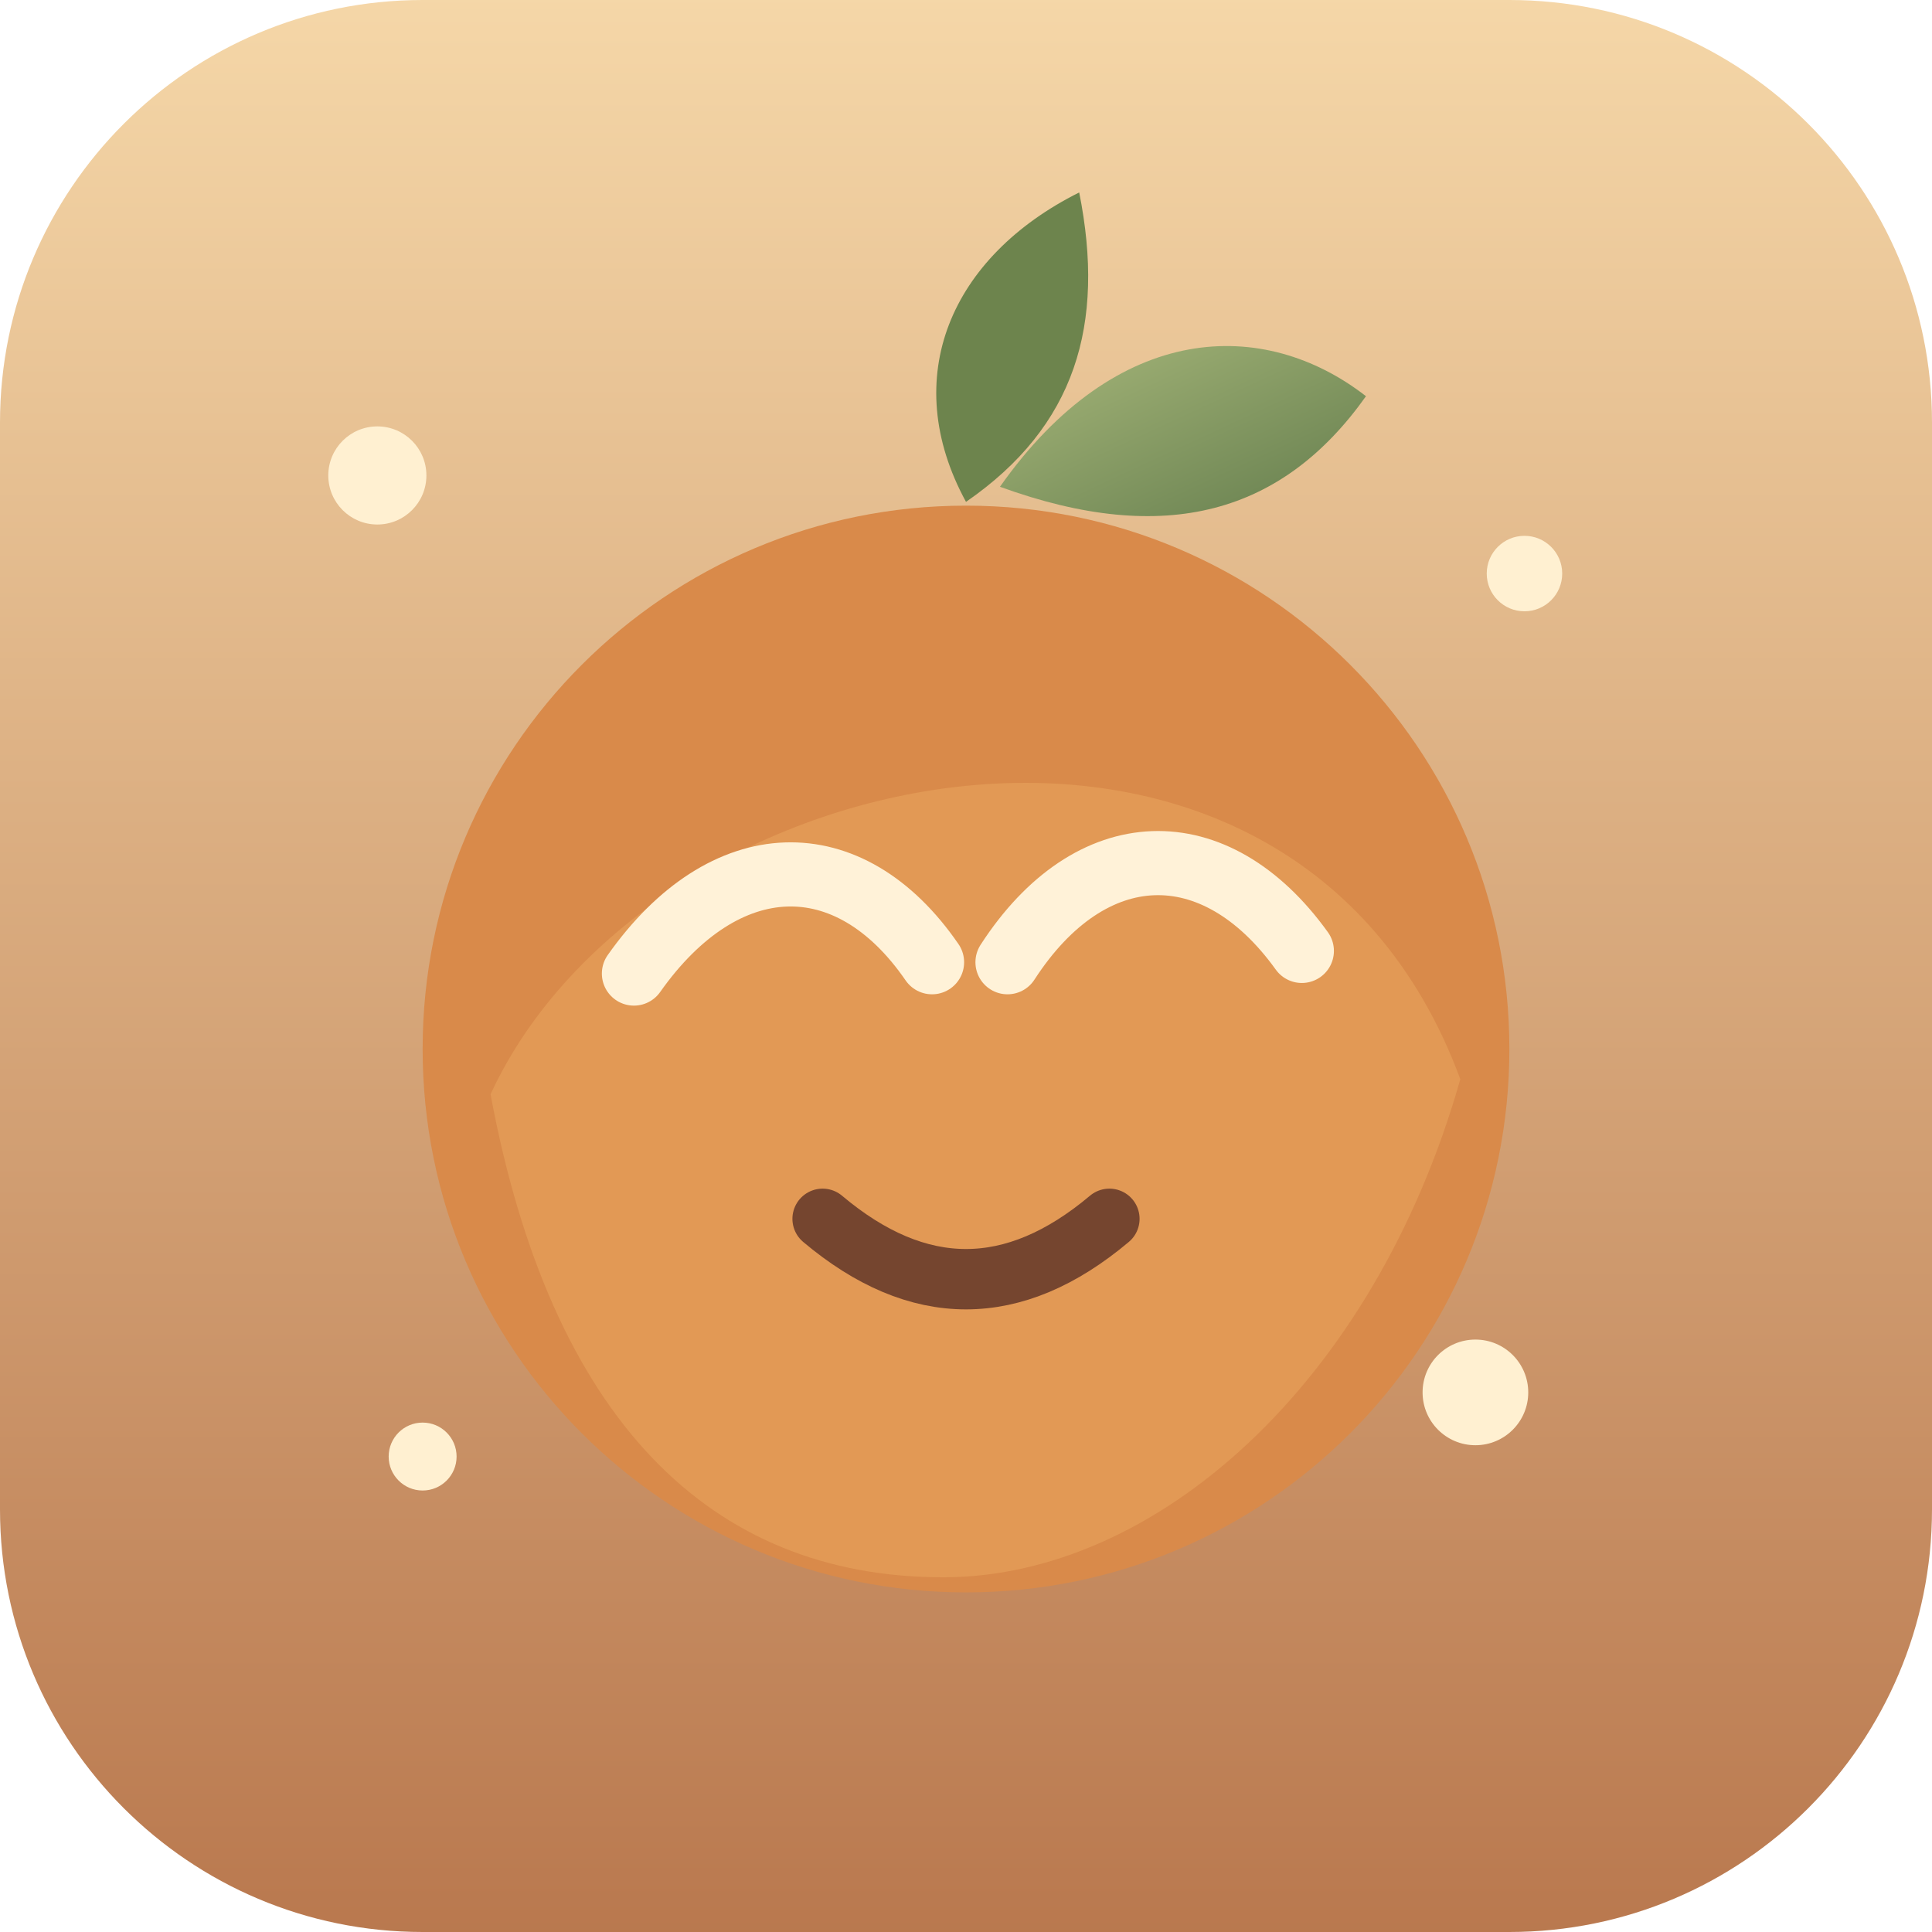
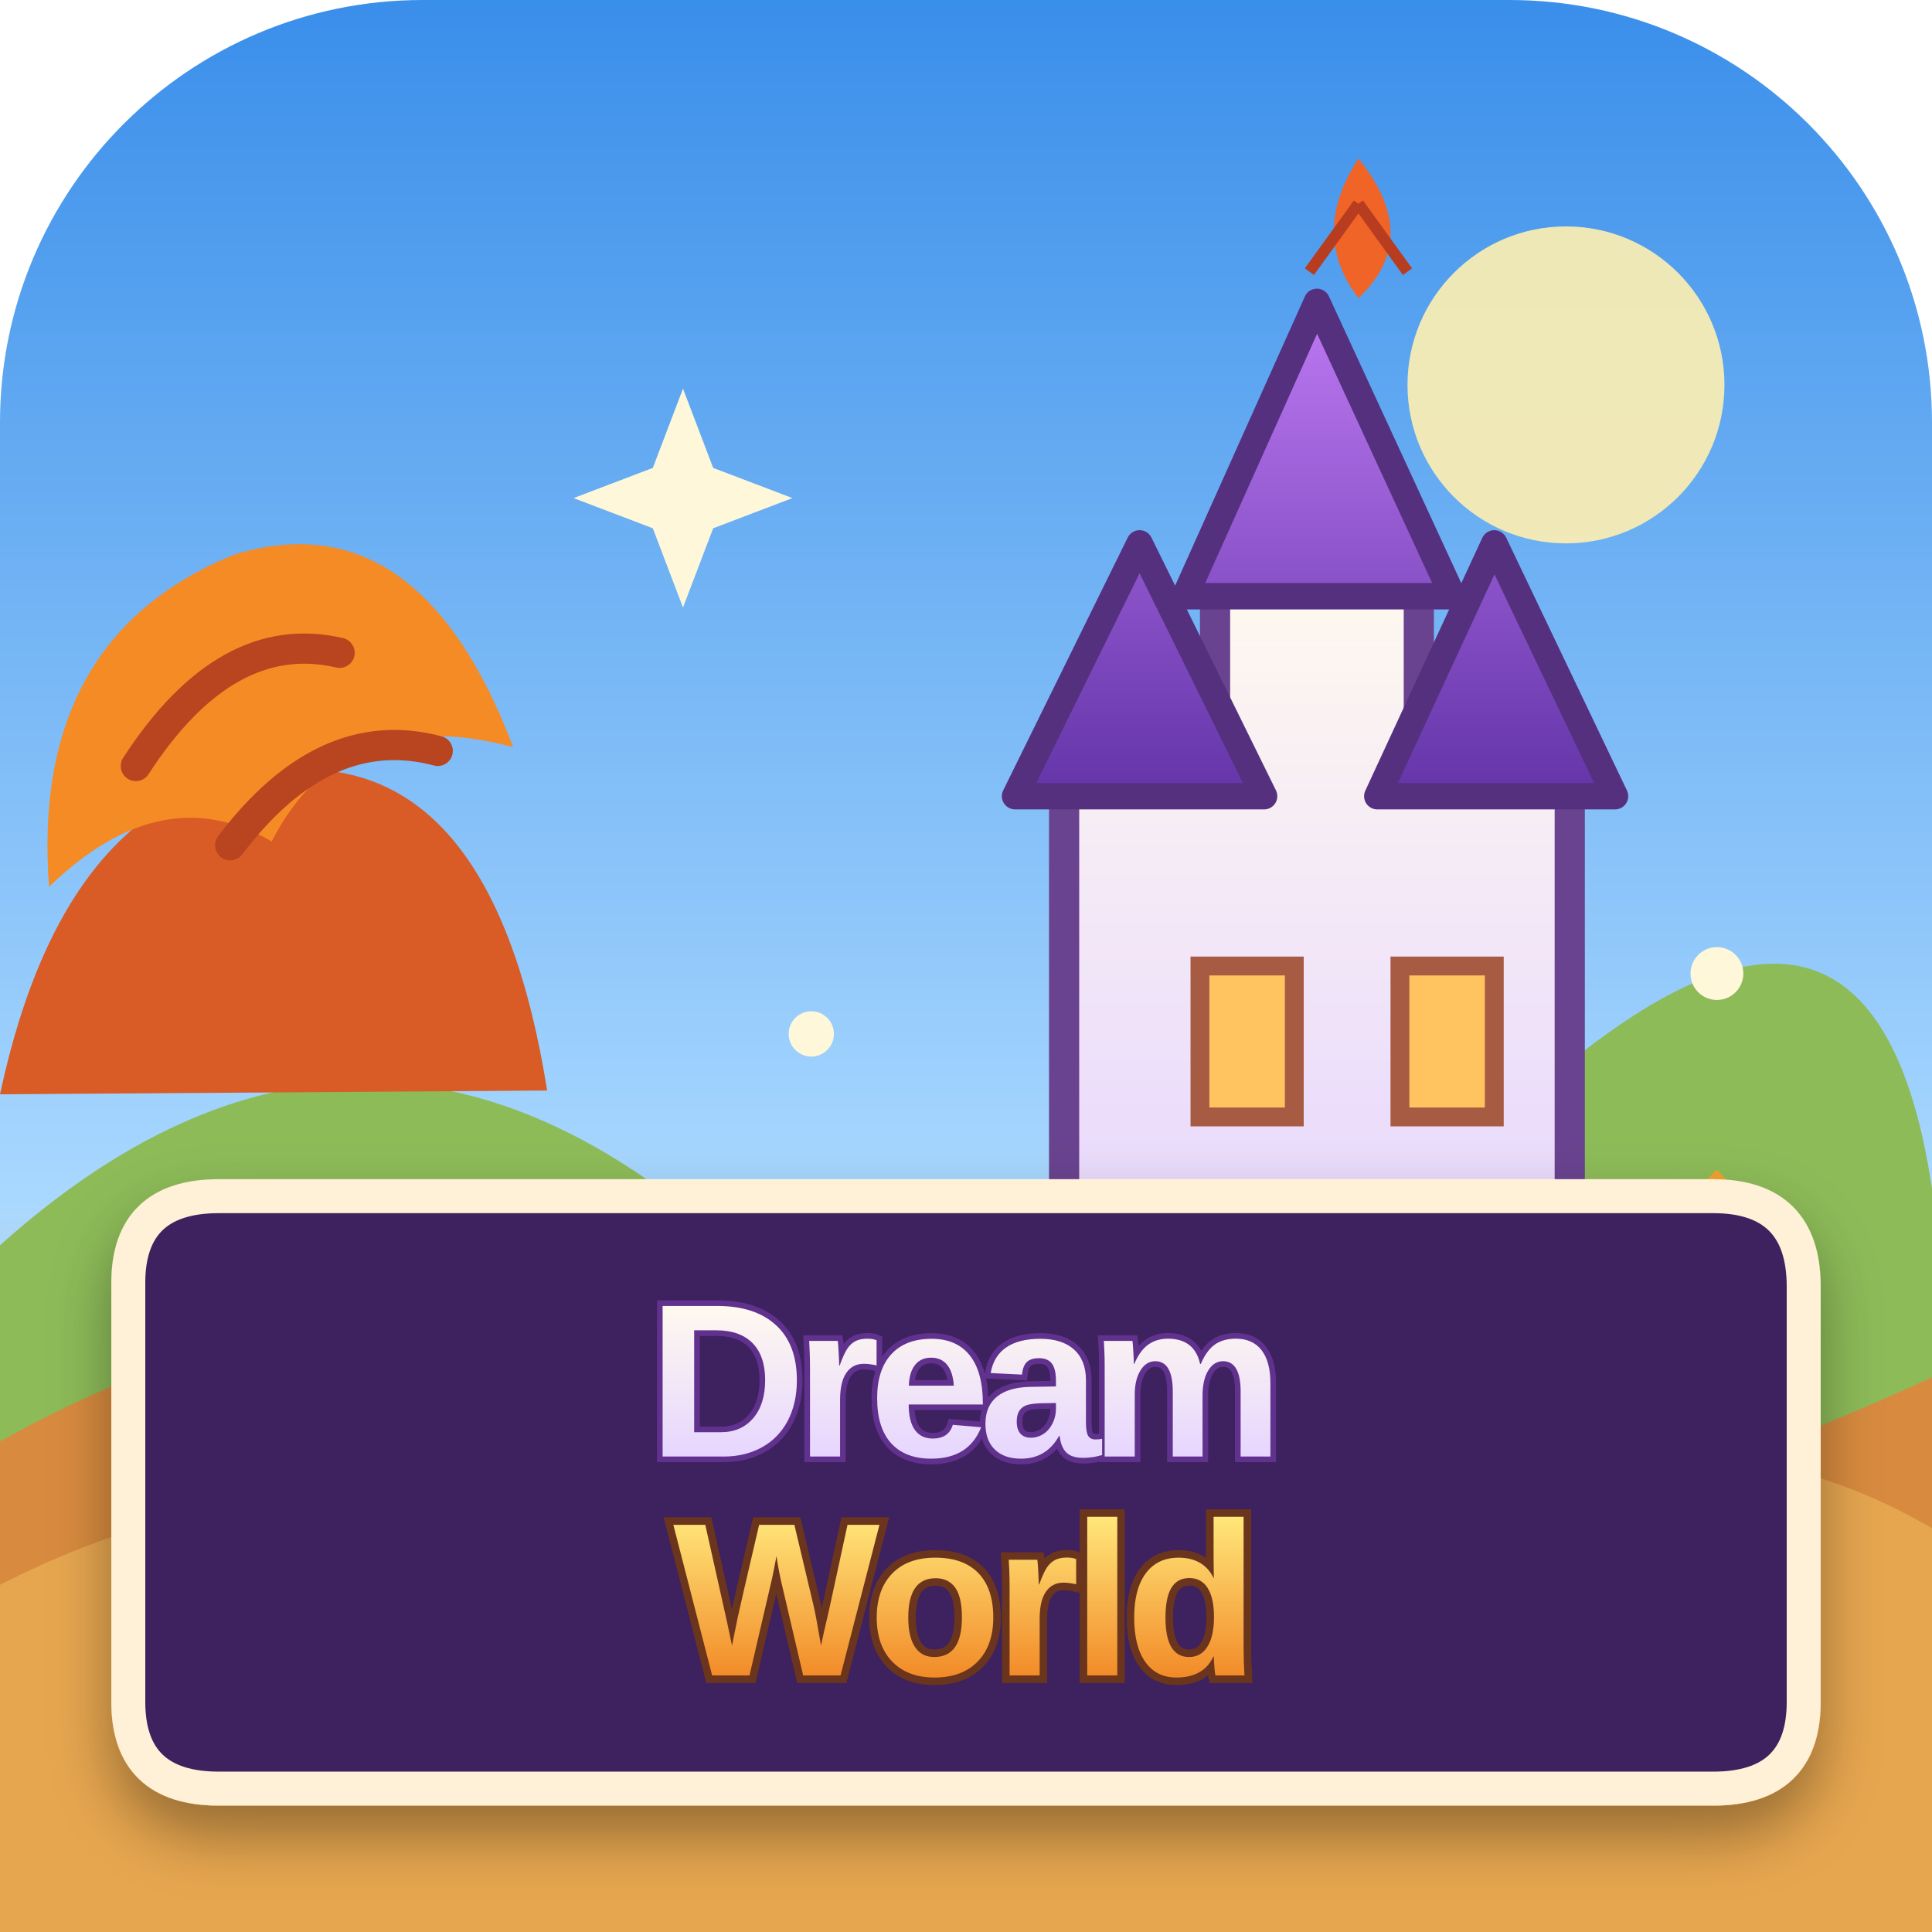
<svg xmlns="http://www.w3.org/2000/svg" viewBox="0 0 512 512">
  <defs>
-     <linearGradient id="bg" x2="0" y2="1">
-       <stop stop-color="#f5d7a8" />
-       <stop offset="1" stop-color="#b9784e" />
+     <linearGradient id="sky" x2="0" y2="1">
+       <stop stop-color="#398eea" />
+       <stop offset=".62" stop-color="#a9d8ff" />
+       <stop offset="1" stop-color="#f9c47a" />
    </linearGradient>
-     <linearGradient id="leaf" x2="1" y2="1">
-       <stop stop-color="#a7b77a" />
-       <stop offset="1" stop-color="#647d4d" />
+     <linearGradient id="gold" x2="0" y2="1">
+       <stop stop-color="#ffe77a" />
+       <stop offset="1" stop-color="#f28a28" />
    </linearGradient>
+     <linearGradient id="cream" x2="0" y2="1">
+       <stop stop-color="#fff9ef" />
+       <stop offset="1" stop-color="#e6d5ff" />
+     </linearGradient>
+     <linearGradient id="roof" x2="0" y2="1">
+       <stop stop-color="#bd79f2" />
+       <stop offset="1" stop-color="#6334a8" />
+     </linearGradient>
+     <filter id="shadow" x="-30%" y="-30%" width="160%" height="170%">
+       <feGaussianBlur in="SourceAlpha" stdDeviation="8" />
+       <feOffset dy="8" />
+       <feComponentTransfer>
+         <feFuncA type="linear" slope=".35" />
+       </feComponentTransfer>
+       <feMerge>
+         <feMergeNode />
+         <feMergeNode in="SourceGraphic" />
+       </feMerge>
+     </filter>
  </defs>
-   <rect width="512" height="512" rx="112" fill="url(#bg)" />
-   <circle cx="256" cy="278" r="144" fill="#d98a4a" />
-   <path d="M256 133c-18-33-4-65 30-82 7 35-1 62-30 82" fill="#6d844d" />
-   <path d="M265 129c31-44 70-45 97-24-22 31-53 40-97 24" fill="url(#leaf)" />
-   <path d="M130 290c42-91 212-126 257-4-23 81-81 132-137 132-62 0-104-42-120-128Z" fill="#e8a35b" opacity=".6" />
-   <path d="M168 258c24-34 57-35 79-3M267 255c22-34 55-35 78-3" fill="none" stroke="#fff2d8" stroke-width="17" stroke-linecap="round" />
-   <path d="M218 323q38 32 76 0" fill="none" stroke="#75452f" stroke-width="16" stroke-linecap="round" />
-   <g fill="#fff0d1">
-     <circle cx="100" cy="126" r="13" />
-     <circle cx="404" cy="152" r="10" />
-     <circle cx="391" cy="369" r="14" />
-     <circle cx="112" cy="386" r="9" />
+   <rect width="512" height="512" rx="112" fill="url(#sky)" />
+   <circle cx="415" cy="102" r="42" fill="#fff0b0" opacity=".9" />
+   <path d="M0 330Q95 245 190 327T390 305T512 315V512H0Z" fill="#8dbb58" />
+   <path d="M0 382Q120 315 220 384T512 365V512H0Z" fill="#d88b3f" />
+   <path d="M282 342V205h40v-53h54v53h40v137Z" fill="url(#cream)" stroke="#69438f" stroke-width="8" />
+   <path d="M269 211l33-67 33 67ZM314 158l35-78 36 78ZM365 211l31-67 32 67Z" fill="url(#roof)" stroke="#55307f" stroke-width="7" stroke-linejoin="round" />
+   <path d="M318 256h25v40h-25zM371 256h25v40h-25z" fill="#ffc45f" stroke="#a85b43" stroke-width="5" rx="8" />
+   <path d="M0 290Q18 206 77 204Q131 201 145 289Z" fill="#d95b25" />
+   <path d="M13 235Q8 169 62 147Q111 132 136 198Q91 186 72 223Q43 206 13 235Z" fill="#f58b25" />
+   <path d="M36 203q24-37 54-30M61 224q25-33 55-25" fill="none" stroke="#b84420" stroke-width="8" stroke-linecap="round" />
+   <path d="M0 420Q88 375 176 416T352 410T512 405V512H0Z" fill="#e6a64f" />
+   <g fill="#f4a12e">
+     <path d="M183 375q-24-25 0-47 23 22 0 47Z" />
+     <path d="M455 360q-25-27 0-50 24 24 0 50Z" />
+     <path d="M119 438q-21-23 0-43 22 20 0 43Z" />
  </g>
+   <g filter="url(#shadow)">
+     <path d="M34 340Q34 317 58 317H454Q478 317 478 341V451Q478 474 454 474H58Q34 474 34 451Z" fill="#3d205f" stroke="#fff1d7" stroke-width="9" />
+     <text x="256" y="386" text-anchor="middle" font-family="Trebuchet MS,Arial,sans-serif" font-size="58" font-weight="1000" letter-spacing="-3" fill="url(#cream)" stroke="#60318e" stroke-width="3" paint-order="stroke">Dream</text>
+     <text x="256" y="444" text-anchor="middle" font-family="Trebuchet MS,Arial,sans-serif" font-size="58" font-weight="1000" letter-spacing="-2" fill="url(#gold)" stroke="#6b351d" stroke-width="4" paint-order="stroke">World</text>
+   </g>
+   <g fill="#fff7d9">
+     <path d="M181 103l8 21 21 8-21 8-8 21-8-21-21-8 21-8z" />
+     <circle cx="455" cy="258" r="7" />
+     <circle cx="215" cy="274" r="6" />
+   </g>
+   <path d="M360 42q-13 20 0 37 17-16 0-37Z" fill="#f06427" />
+   <path d="M360 54l-13 18M360 54l13 18" stroke="#b83d20" stroke-width="3" />
</svg>
